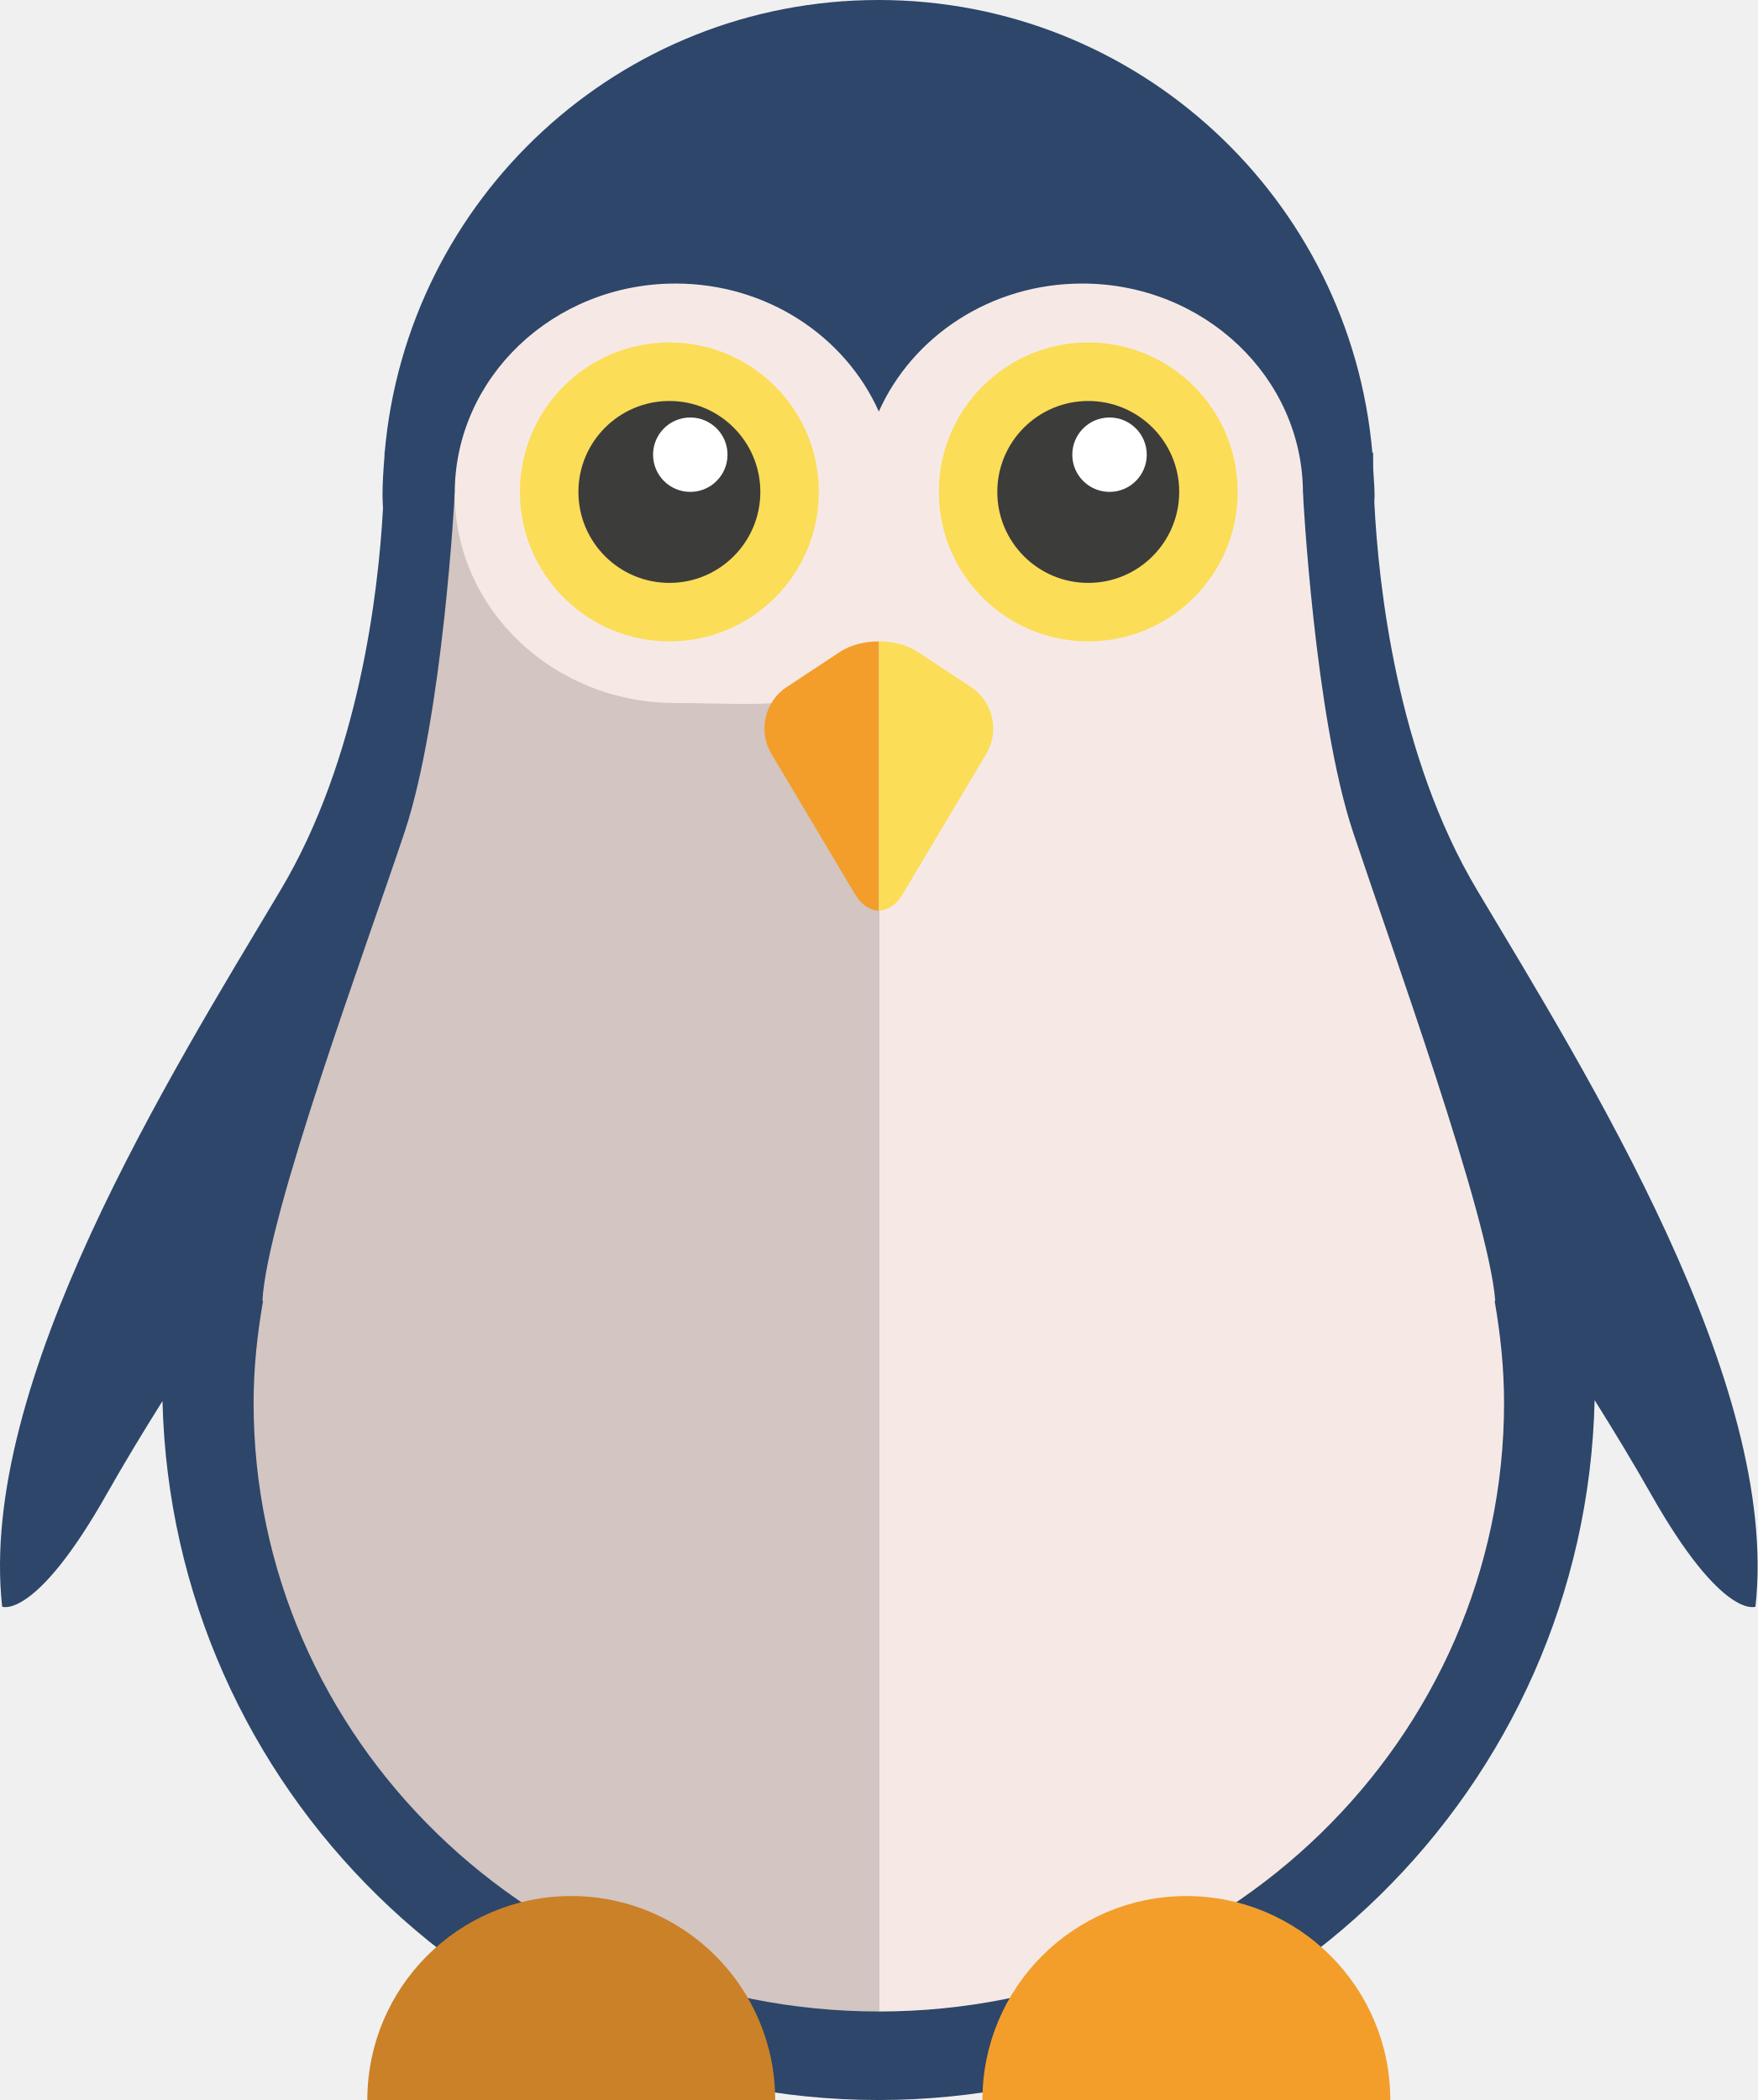
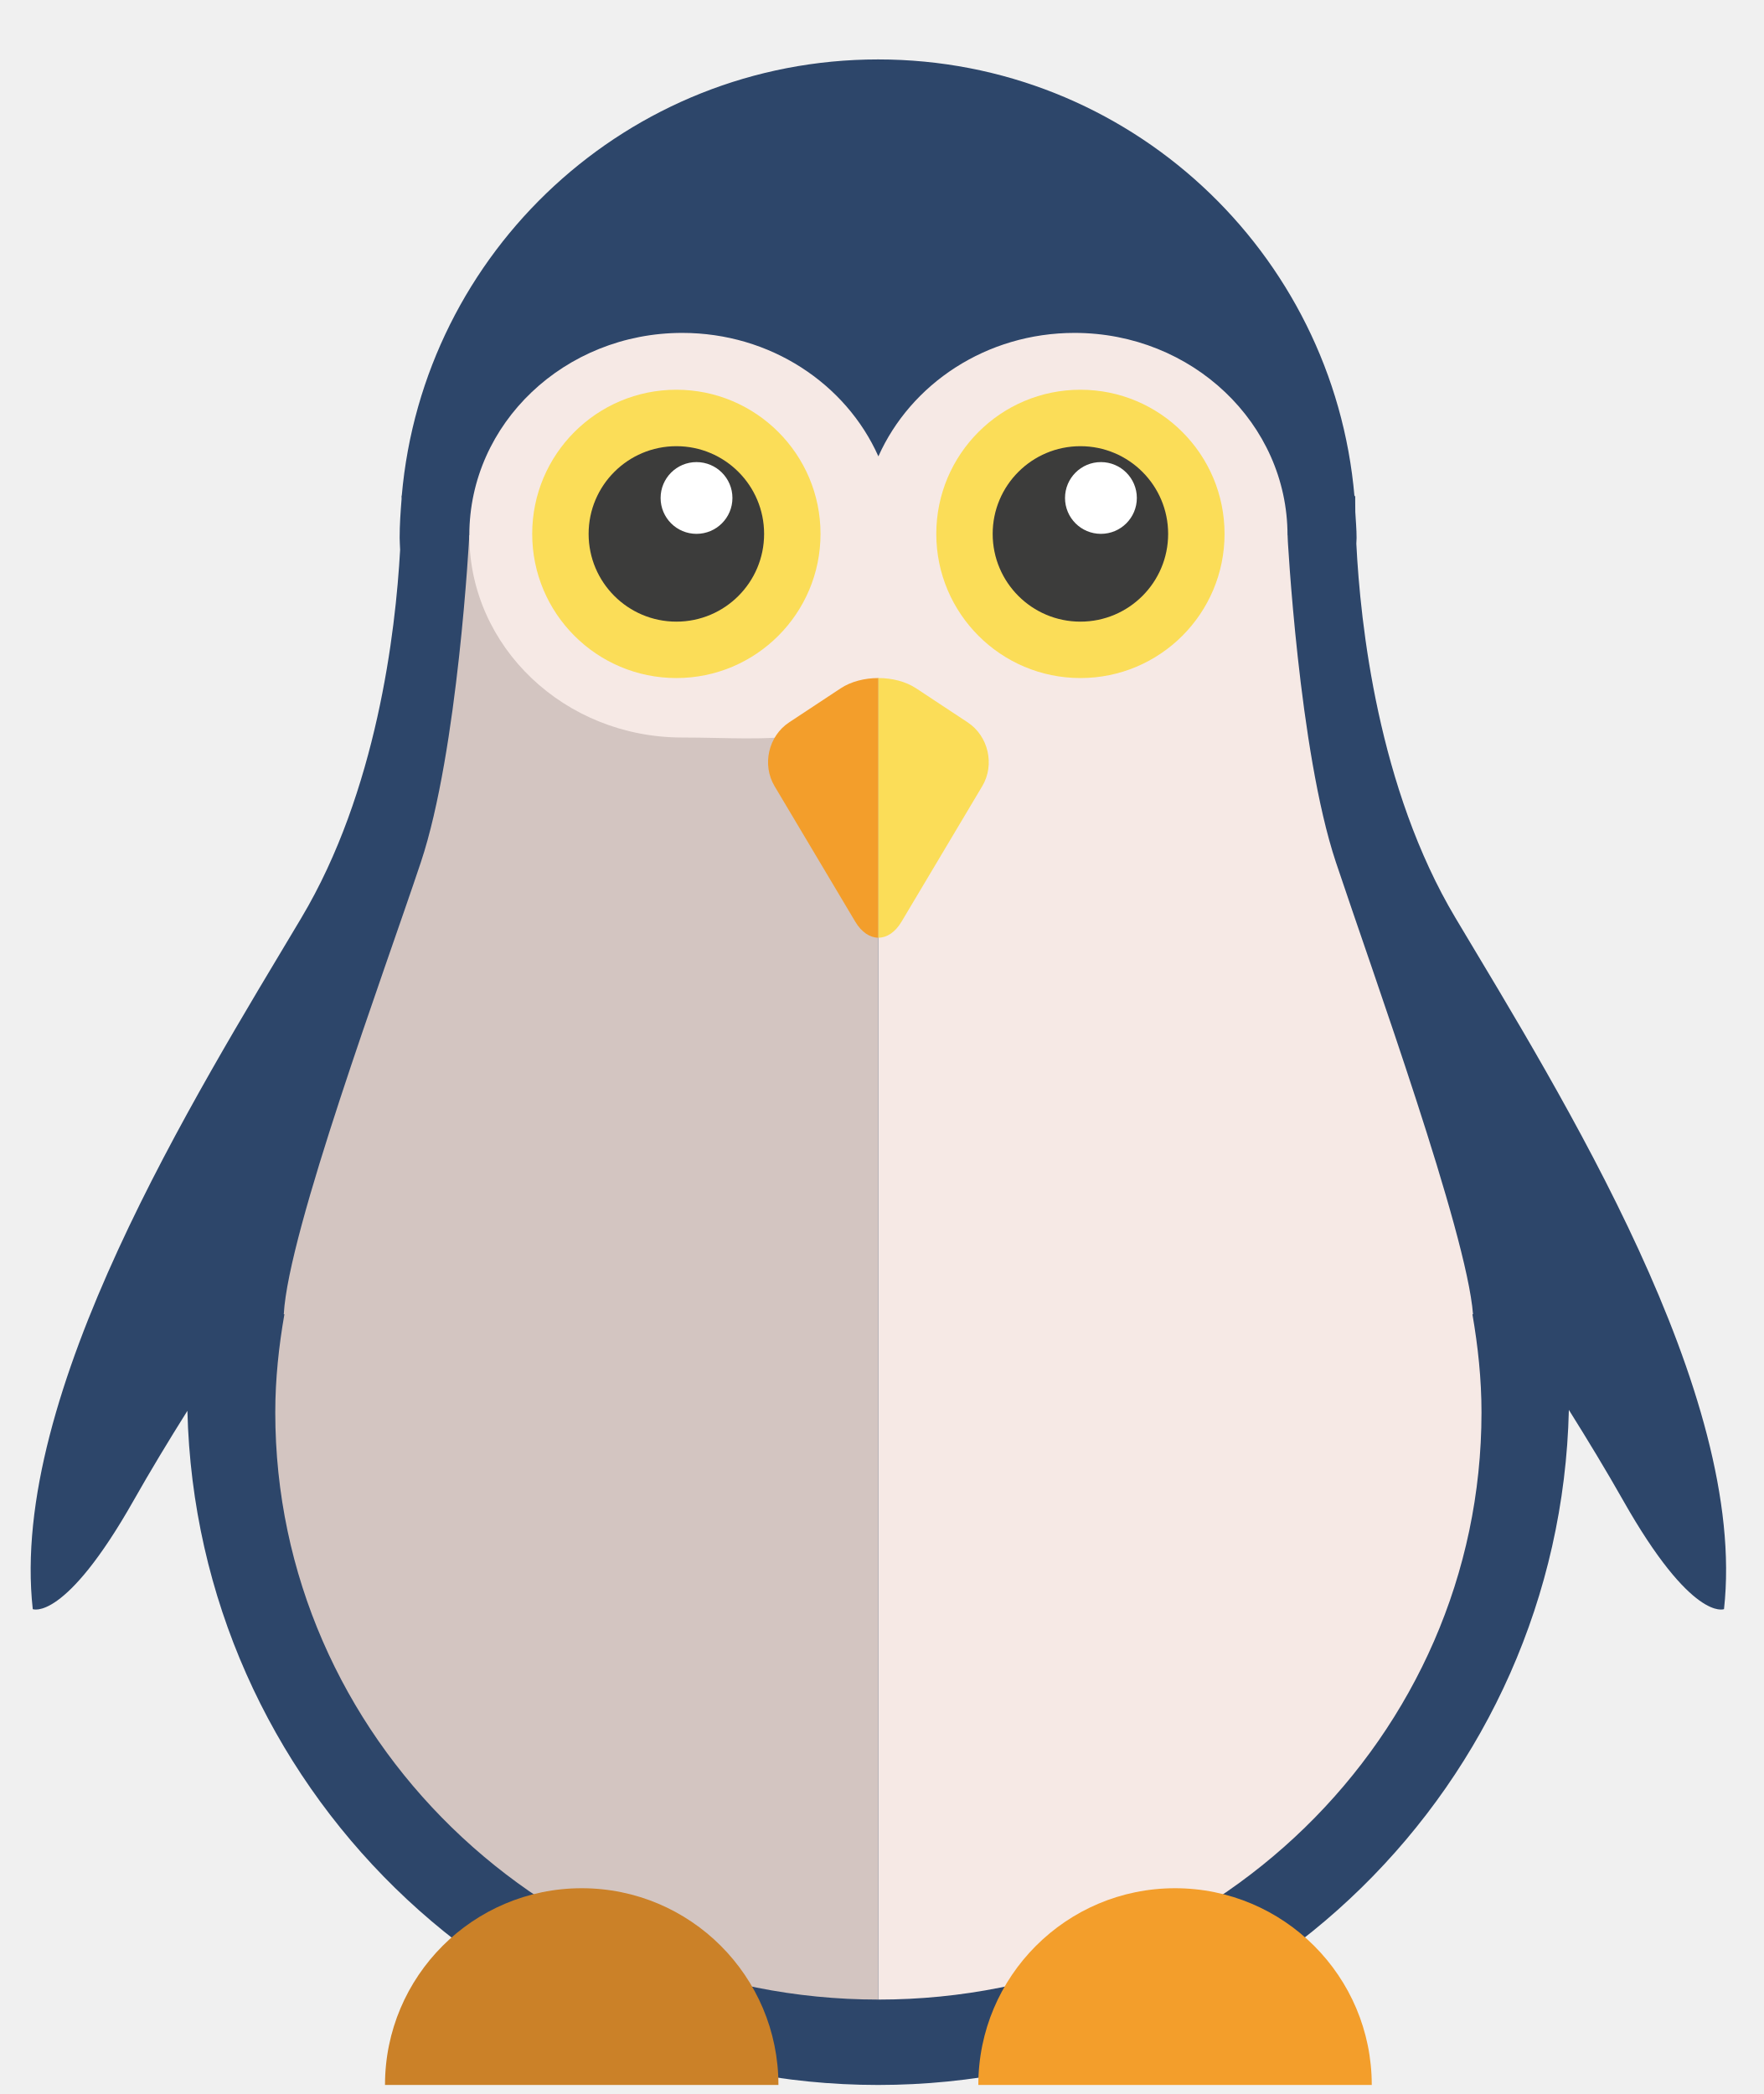
- <svg xmlns="http://www.w3.org/2000/svg" version="1.1" width="110.569" height="132.097" id="svg13553">
-   <defs id="defs13555" />
-   <g transform="translate(-319.7157,-466.3134)" id="layer1">
-     <g transform="matrix(1.25,0,0,-1.25,412.6387,522.3072)" id="g3044">
-       <path d="m 0,0 c -4.043,6.771 -4.967,15.355 -5.175,19.529 0.002,0.101 0.013,0.201 0.013,0.303 0,0.456 -0.043,0.9 -0.067,1.349 -0.009,0.537 -0.003,0.864 -0.003,0.864 l -0.039,-0.058 c -1.095,12.777 -11.793,22.808 -24.853,22.808 -13.046,0 -23.739,-10.009 -24.854,-22.767 l -0.01,0.017 c 0,0 10e-4,-0.073 10e-4,-0.189 -0.054,-0.668 -0.101,-1.341 -0.101,-2.024 0,-0.21 0.019,-0.414 0.025,-0.621 C -55.3,14.931 -56.279,6.603 -60.22,0 c -5.546,-9.291 -15.256,-24.824 -14.009,-36.058 0,0 1.664,-0.693 5.272,5.687 0.851,1.504 1.815,3.1 2.796,4.661 0.473,-19.504 16.419,-35.173 36.037,-35.173 19.633,0 35.588,15.693 36.037,35.22 0.988,-1.577 1.964,-3.19 2.823,-4.708 3.608,-6.38 5.271,-5.687 5.271,-5.687 C 15.254,-24.824 5.546,-9.291 0,0" id="path3046" style="fill:#2d466a;fill-opacity:1;fill-rule:nonzero;stroke:none" />
-     </g>
-     <g transform="matrix(1.25,0,0,-1.25,349.6499,497.3426)" id="g3048">
-       <path d="m 0,0 -1.062,0 c 0,0 -0.584,-11.232 -2.527,-17.059 -1.942,-5.824 -6.916,-19.244 -7.153,-23.585 l 0.033,0 c -0.291,-1.669 -0.476,-3.375 -0.476,-5.123 0,-16.919 14.087,-30.633 31.465,-30.633 L 20.28,0 0,0 z" id="path3050" style="fill:#d3c5c1;fill-opacity:1;fill-rule:nonzero;stroke:none" />
-     </g>
-     <g transform="matrix(1.25,0,0,-1.25,414.3325,554.5508)" id="g3052">
-       <path d="m 0,0 c 0,1.748 -0.184,3.453 -0.474,5.123 l 0.032,0 c -0.336,4.289 -5.214,17.761 -7.155,23.585 -1.942,5.826 -2.524,17.059 -2.524,17.059 l -1.066,0 -20.279,0 0,-76.401 C -14.087,-30.634 0,-16.919 0,0" id="path3054" style="fill:#f6e9e5;fill-opacity:1;fill-rule:nonzero;stroke:none" />
-     </g>
-     <g transform="matrix(1.25,0,0,-1.25,387.7939,484.1492)" id="g3056">
-       <path d="M 0,0 C -4.6,0 -8.545,-2.655 -10.235,-6.441 -11.923,-2.655 -15.87,0 -20.468,0 c -6.136,0 -11.109,-4.726 -11.109,-10.555 0,-5.831 4.973,-10.555 11.109,-10.555 4.598,0 8.545,-0.671 10.233,3.113 1.69,-3.784 5.635,-3.113 10.235,-3.113 6.134,0 11.11,4.724 11.11,10.555 C 11.11,-4.726 6.134,0 0,0" id="path3058" style="fill:#f6e9e5;fill-opacity:1;fill-rule:nonzero;stroke:none" />
-     </g>
-     <g transform="matrix(1.25,0,0,-1.25,372.5411,507.3279)" id="g3060">
-       <path d="M 0,0 -2.689,-1.776 C -3.772,-2.49 -4.114,-3.987 -3.451,-5.102 l 4.212,-7.073 c 0.332,-0.556 0.77,-0.836 1.206,-0.836 l 0,13.547 C 1.253,0.536 0.54,0.357 0,0" id="path3062" style="fill:#f39e2b;fill-opacity:1;fill-rule:nonzero;stroke:none" />
-     </g>
-     <g transform="matrix(1.25,0,0,-1.25,376.5096,522.5464)" id="g3064">
-       <path d="m 0,0 4.213,7.073 c 0.663,1.115 0.32,2.612 -0.762,3.325 l -2.689,1.777 c -0.543,0.357 -1.256,0.536 -1.97,0.536 l 0,-13.547 c 0.439,0 0.876,0.279 1.208,0.836" id="path3066" style="fill:#fbdd58;fill-opacity:1;fill-rule:nonzero;stroke:none" />
-     </g>
-     <g transform="matrix(1.25,0,0,-1.25,397.5754,497.257)" id="g3068">
-       <path d="m 0,0 c 0,-4.152 -3.366,-7.521 -7.519,-7.521 -4.154,0 -7.52,3.369 -7.52,7.521 0,4.153 3.366,7.521 7.52,7.521 C -3.366,7.521 0,4.153 0,0" id="path3070" style="fill:#fbdd58;fill-opacity:1;fill-rule:nonzero;stroke:none" />
-     </g>
-     <g transform="matrix(1.25,0,0,-1.25,371.2264,497.257)" id="g3072">
-       <path d="m 0,0 c 0,-4.152 -3.369,-7.521 -7.52,-7.521 -4.154,0 -7.522,3.369 -7.522,7.521 0,4.153 3.368,7.521 7.522,7.521 C -3.369,7.521 0,4.153 0,0" id="path3074" style="fill:#fbdd58;fill-opacity:1;fill-rule:nonzero;stroke:none" />
-     </g>
-     <g transform="matrix(1.25,0,0,-1.25,367.5472,497.257)" id="g3076">
-       <path d="m 0,0 c 0,-2.528 -2.049,-4.578 -4.577,-4.578 -2.528,0 -4.579,2.05 -4.579,4.578 0,2.527 2.051,4.576 4.579,4.576 C -2.049,4.576 0,2.527 0,0" id="path3078" style="fill:#3c3c3b;fill-opacity:1;fill-rule:nonzero;stroke:none" />
-     </g>
-     <g transform="matrix(1.25,0,0,-1.25,393.8974,497.257)" id="g3080">
-       <path d="m 0,0 c 0,-2.528 -2.051,-4.578 -4.577,-4.578 -2.529,0 -4.578,2.05 -4.578,4.578 0,2.527 2.049,4.576 4.578,4.576 C -2.051,4.576 0,2.527 0,0" id="path3082" style="fill:#3c3c3b;fill-opacity:1;fill-rule:nonzero;stroke:none" />
-     </g>
-     <g transform="matrix(1.25,0,0,-1.25,365.4817,494.9146)" id="g3084">
-       <path d="m 0,0 c 0,-1.034 -0.84,-1.872 -1.875,-1.872 -1.034,0 -1.872,0.838 -1.872,1.872 0,1.033 0.838,1.872 1.872,1.872 C -0.84,1.872 0,1.033 0,0" id="path3086" style="fill:#ffffff;fill-opacity:1;fill-rule:nonzero;stroke:none" />
-     </g>
-     <g transform="matrix(1.25,0,0,-1.25,391.8551,494.9146)" id="g3088">
-       <path d="m 0,0 c 0,-1.034 -0.84,-1.872 -1.874,-1.872 -1.035,0 -1.873,0.838 -1.873,1.872 0,1.033 0.838,1.872 1.873,1.872 C -0.84,1.872 0,1.033 0,0" id="path3090" style="fill:#ffffff;fill-opacity:1;fill-rule:nonzero;stroke:none" />
-     </g>
-     <g transform="matrix(1.25,0,0,-1.25,368.4816,598.4107)" id="g3092">
-       <path d="M 0,0 C 0,5.669 -4.595,10.264 -10.263,10.264 -15.93,10.264 -20.526,5.669 -20.526,0 L 0,0 z" id="path3094" style="fill:#cb8128;fill-opacity:1;fill-rule:nonzero;stroke:none" />
-     </g>
-     <g transform="matrix(1.25,0,0,-1.25,407.1755,598.4107)" id="g3096">
-       <path d="M 0,0 C 0,5.669 -4.594,10.264 -10.263,10.264 -15.931,10.264 -20.526,5.669 -20.526,0 L 0,0 z" id="path3098" style="fill:#f39e2b;fill-opacity:1;fill-rule:nonzero;stroke:none" />
-     </g>
+ <svg xmlns="http://www.w3.org/2000/svg" width="160" height="190" viewBox="0 0 160 190">
+   <g fill="none" fill-rule="evenodd" transform="translate(0 4)">
+     <path fill="#2D466A" d="M130.435,106.087 C123.403,117.863 121.797,132.791 121.435,140.05 C121.438,140.226 121.457,140.4 121.457,140.577 C121.457,141.37 121.383,142.143 121.341,142.923 C121.325,143.857 121.336,144.426 121.336,144.426 L121.268,144.325 C119.363,166.546 100.758,183.991 78.045,183.991 C55.357,183.991 36.76,166.584 34.821,144.397 L34.803,144.426 C34.803,144.426 34.805,144.299 34.805,144.097 C34.711,142.936 34.63,141.765 34.63,140.577 C34.63,140.212 34.663,139.857 34.673,139.497 C34.261,132.054 32.558,117.57 25.704,106.087 C16.059,89.929 -0.828,62.915 1.341,43.377 C1.341,43.377 4.235,42.172 10.51,53.268 C11.99,55.883 13.666,58.659 15.372,61.374 C16.195,27.454 43.927,0.203 78.045,0.203 C112.19,0.203 139.937,27.496 140.718,61.456 C142.437,58.713 144.134,55.908 145.628,53.268 C151.903,42.172 154.795,43.377 154.795,43.377 C156.963,62.915 140.08,89.929 130.435,106.087" transform="matrix(1 0 0 -1 1.632 185.383)" />
+     <path fill="#D3C5C1" d="M20.87,133.913 L19.023,133.913 C19.023,133.913 18.007,114.379 14.628,104.245 C11.25,94.117 2.6,70.777 2.188,63.228 L2.245,63.228 C1.739,60.325 1.417,57.358 1.417,54.318 C1.417,24.894 25.917,1.043 56.139,1.043 L56.139,133.913 L20.87,133.913 Z" transform="matrix(1 0 0 -1 23.56 178.475)" />
+     <path fill="#F6E9E5" d="M55.652,53.913 C55.652,56.953 55.332,59.918 54.828,62.823 L54.883,62.823 C54.299,70.282 45.816,93.711 42.44,103.84 C39.063,113.972 38.05,133.508 38.05,133.508 L36.197,133.508 L0.929,133.508 L0.929,0.637 C31.153,0.637 55.652,24.489 55.652,53.913" transform="matrix(1 0 0 -1 78.771 178.07)" />
+     <path fill="#F6E9E5" d="M55.652,38.261 C47.652,38.261 40.791,33.643 37.852,27.059 C34.917,33.643 28.052,38.261 20.056,38.261 C9.384,38.261 0.736,30.042 0.736,19.904 C0.736,9.763 9.384,1.548 20.056,1.548 C28.052,1.548 34.917,0.381 37.852,6.962 C40.791,0.381 47.652,1.548 55.652,1.548 C66.32,1.548 74.974,9.763 74.974,19.904 C74.974,30.042 66.32,38.261 55.652,38.261" transform="matrix(1 0 0 -1 41.848 64.467)" />
+     <path fill="#F39E2B" d="M6.957,24.348 L2.28,21.259 C0.397,20.017 -0.198,17.414 0.955,15.475 L8.28,3.174 C8.857,2.207 9.619,1.72 10.377,1.72 L10.377,25.28 C9.136,25.28 7.896,24.969 6.957,24.348" transform="matrix(1 0 0 -1 69.322 82.803)" />
+     <path fill="#FBDD58" d="M3.478,1.739 L10.805,14.04 C11.958,15.979 11.362,18.583 9.48,19.823 L4.803,22.913 C3.859,23.534 2.619,23.845 1.377,23.845 L1.377,0.285 C2.141,0.285 2.901,0.77 3.478,1.739" transform="matrix(1 0 0 -1 78.322 81.368)" />
+     <path fill="#FBDD58" d="M27.826,13.913 C27.826,6.692 21.972,0.833 14.75,0.833 C7.525,0.833 1.671,6.692 1.671,13.913 C1.671,21.136 7.525,26.993 14.75,26.993 C21.972,26.993 27.826,21.136 27.826,13.913" transform="matrix(1 0 0 -1 83.283 58.356)" />
+     <path fill="#FBDD58" d="M27.826,13.913 C27.826,6.692 21.967,0.833 14.748,0.833 C7.523,0.833 1.666,6.692 1.666,13.913 C1.666,21.136 7.523,26.993 14.748,26.993 C21.967,26.993 27.826,21.136 27.826,13.913" transform="matrix(1 0 0 -1 46.623 58.356)" />
+     <path fill="#3C3C3B" d="M17.391,8.696 C17.391,4.299 13.828,0.734 9.431,0.734 C5.035,0.734 1.468,4.299 1.468,8.696 C1.468,13.09 5.035,16.654 9.431,16.654 C13.828,16.654 17.391,13.09 17.391,8.696" transform="matrix(1 0 0 -1 51.94 53.139)" />
+     <path fill="#3C3C3B" d="M17.391,8.696 C17.391,4.299 13.824,0.734 9.431,0.734 C5.033,0.734 1.47,4.299 1.47,8.696 C1.47,13.09 5.033,16.654 9.431,16.654 C13.824,16.654 17.391,13.09 17.391,8.696" transform="matrix(1 0 0 -1 88.6 53.139)" />
+     <path fill="#FFF" d="M6.957,3.478 C6.957,1.68 5.496,0.223 3.696,0.223 C1.897,0.223 0.44,1.68 0.44,3.478 C0.44,5.275 1.897,6.734 3.696,6.734 C5.496,6.734 6.957,5.275 6.957,3.478" transform="matrix(1 0 0 -1 59.5 44.662)" />
+     <path fill="#FFF" d="M6.957,3.478 C6.957,1.68 5.496,0.223 3.697,0.223 C1.897,0.223 0.44,1.68 0.44,3.478 C0.44,5.275 1.897,6.734 3.697,6.734 C5.496,6.734 6.957,5.275 6.957,3.478" transform="matrix(1 0 0 -1 96.194 44.662)" />
+     <path fill="#CB8128" d="M36.522,0 C36.522,9.859 28.53,17.85 18.673,17.85 C8.817,17.85 0.824,9.859 0.824,0 L36.522,0 Z" transform="matrix(1 0 0 -1 34.109 185.179)" />
+     <path fill="#F39E2B" d="M36.522,0 C36.522,9.859 28.532,17.85 18.673,17.85 C8.816,17.85 0.824,9.859 0.824,0 L36.522,0 Z" transform="matrix(1 0 0 -1 87.944 185.179)" />
  </g>
</svg>
